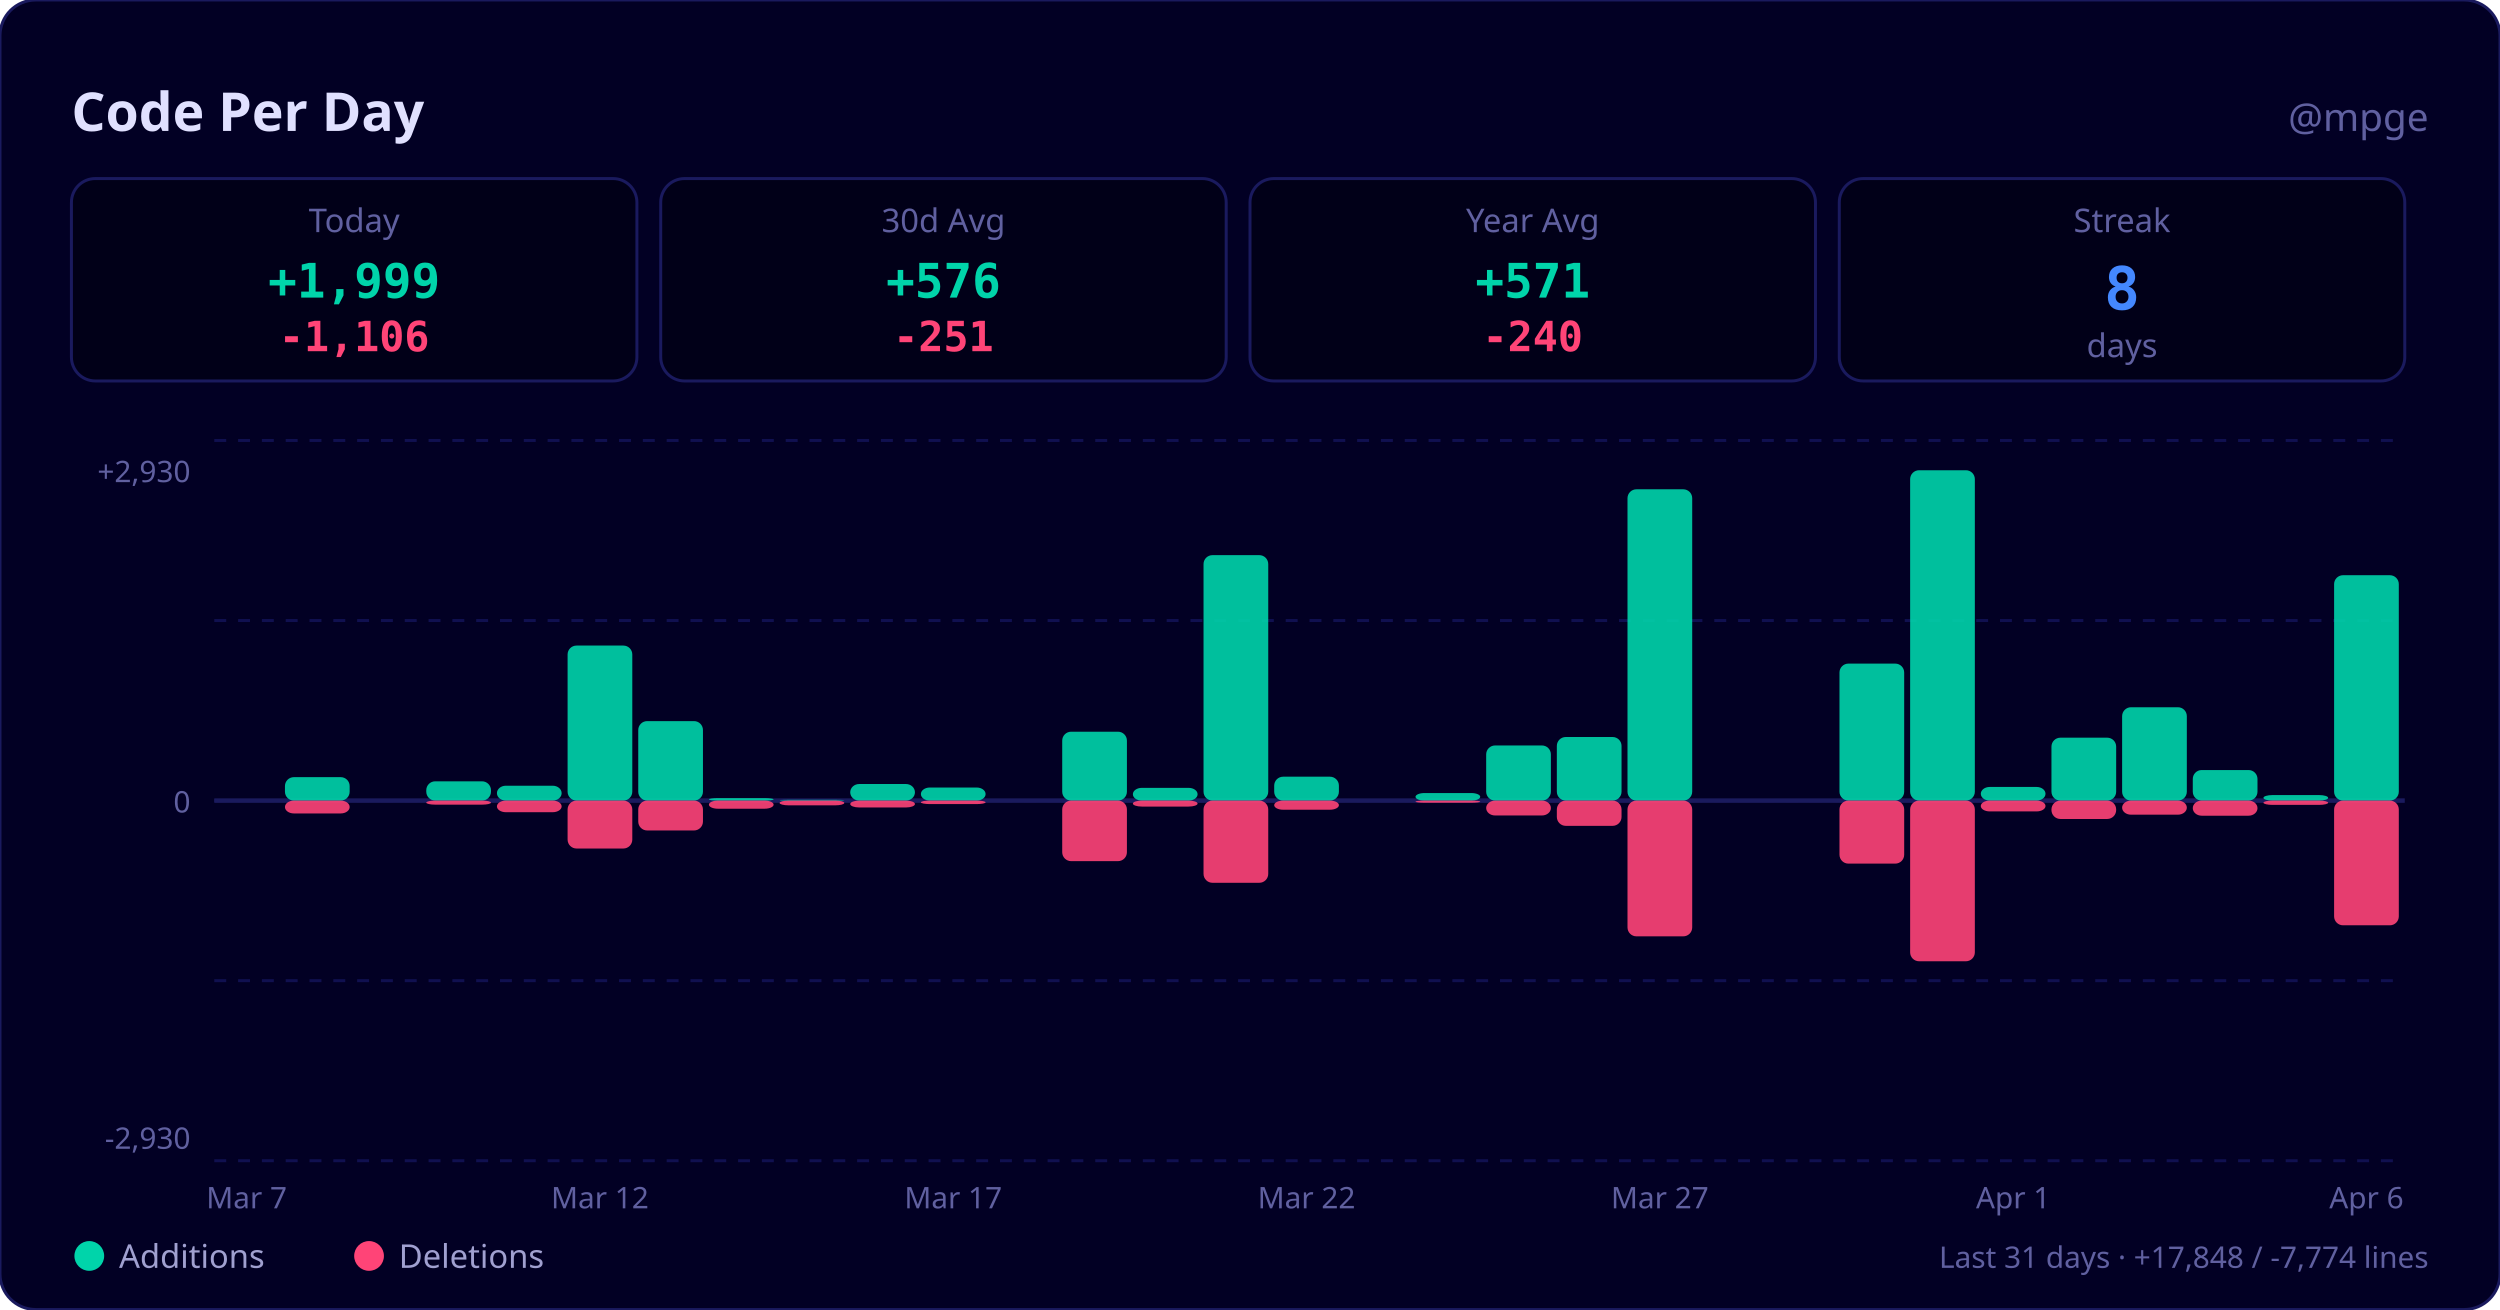
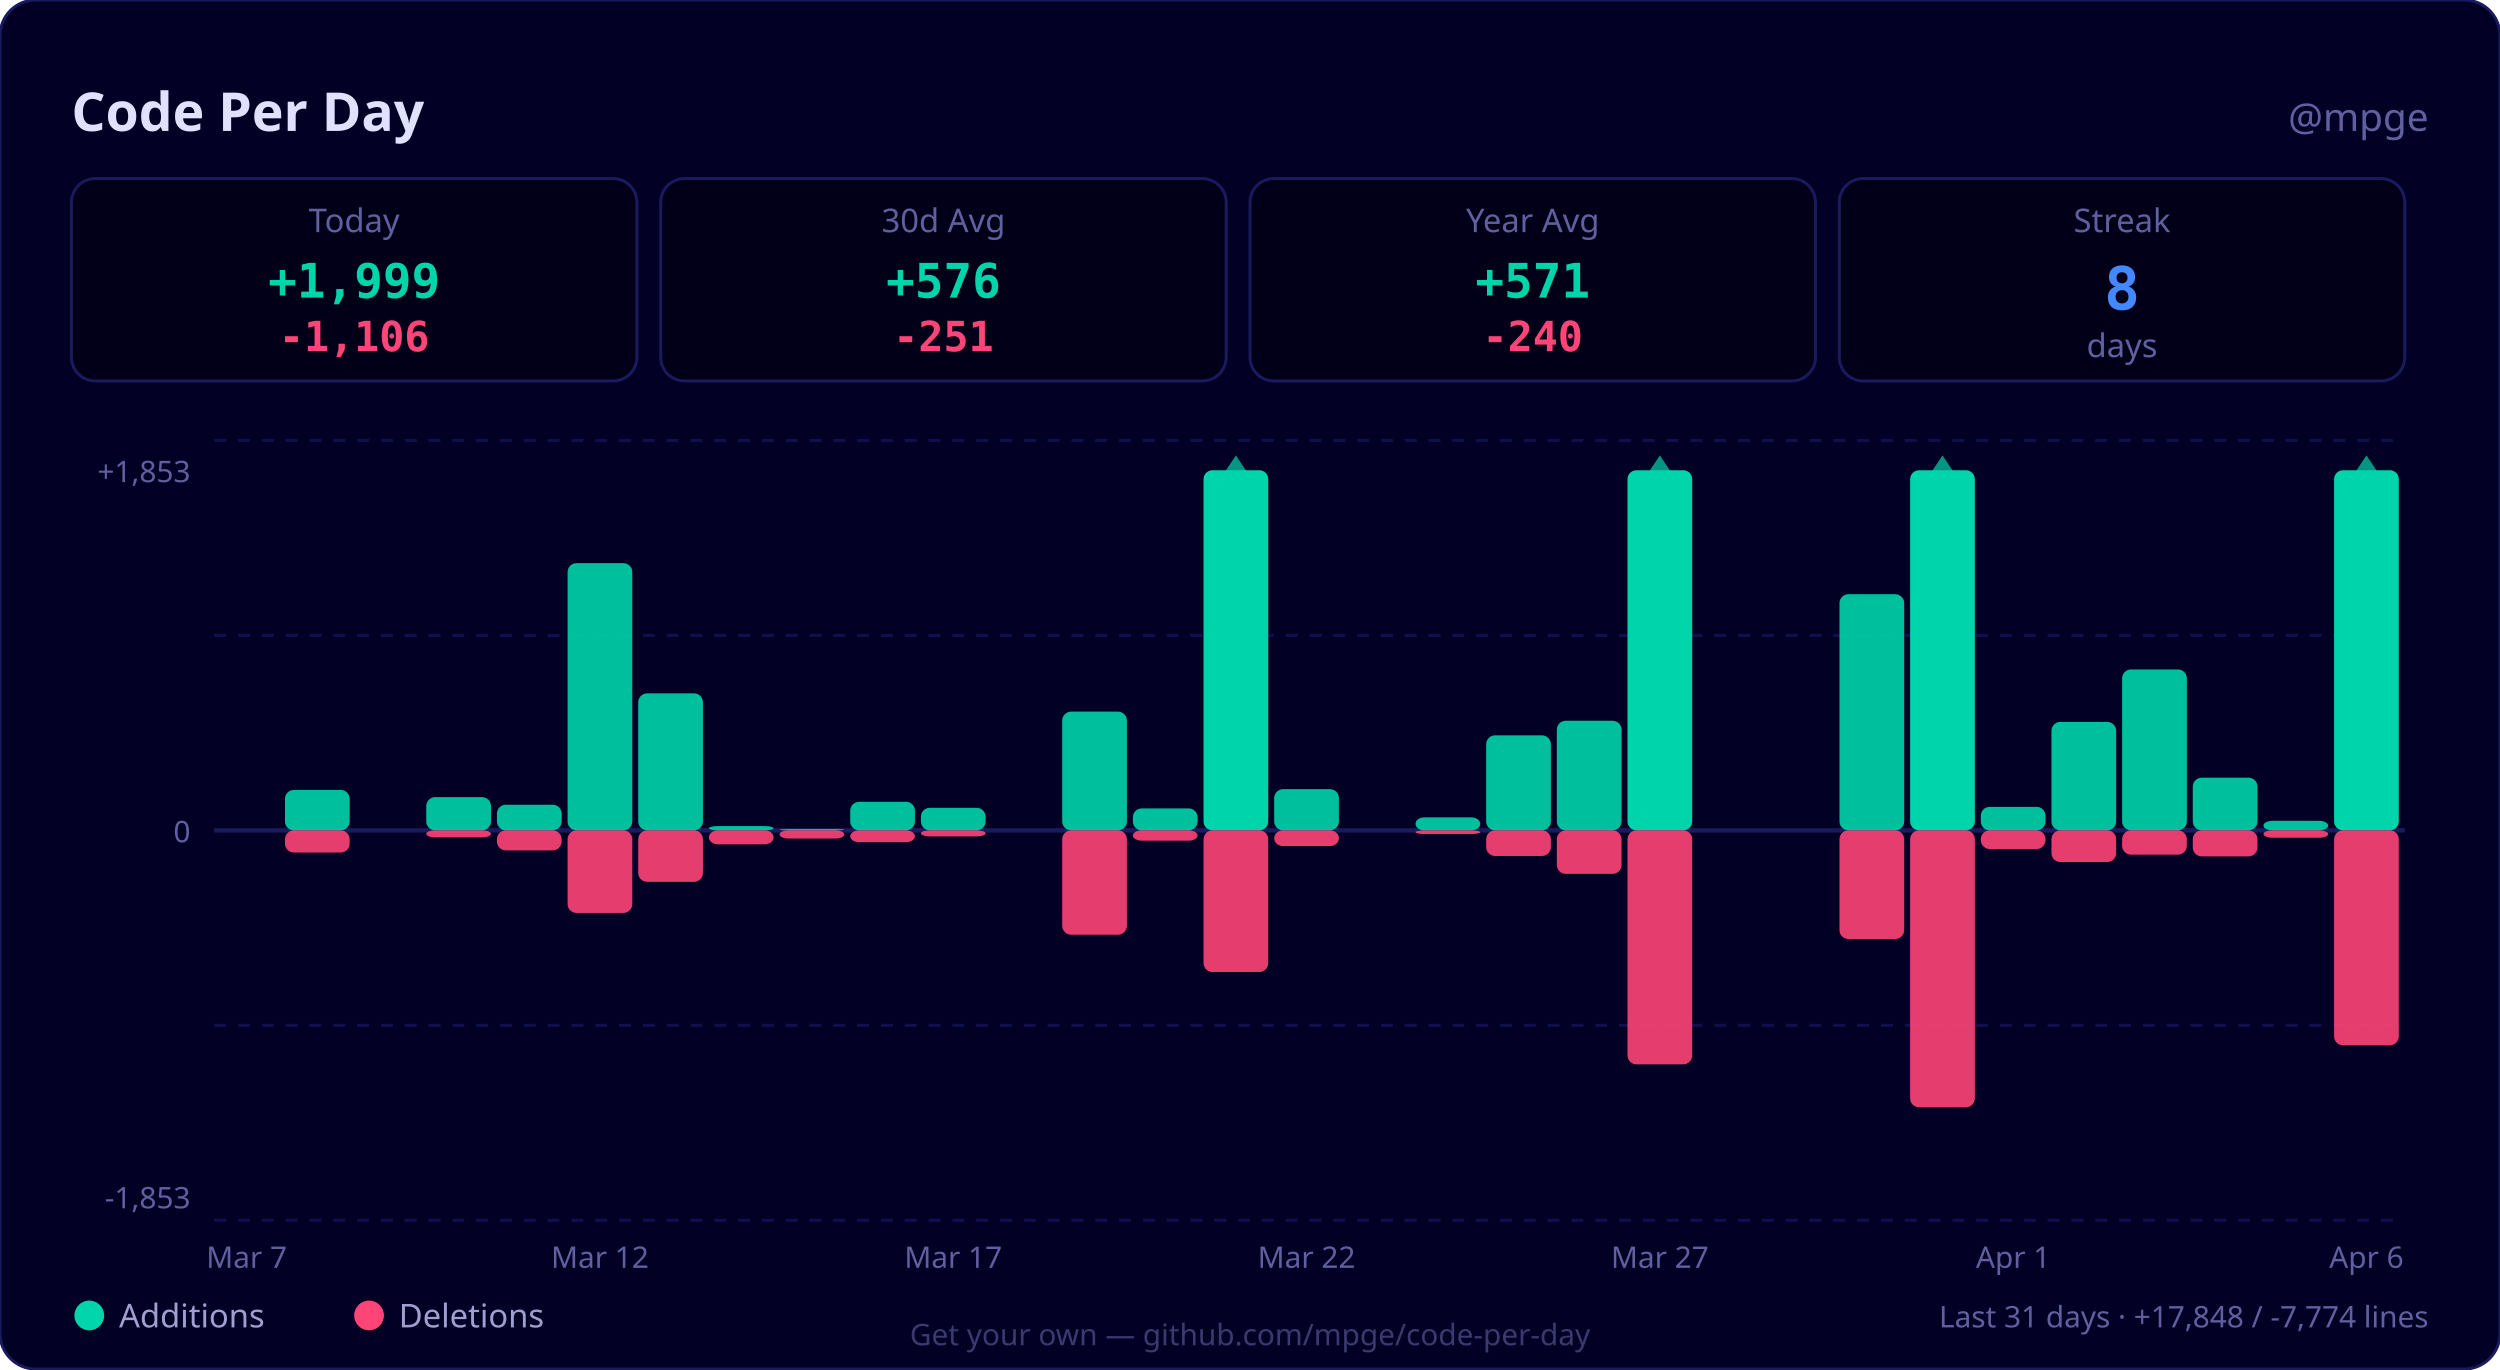
- <svg xmlns="http://www.w3.org/2000/svg" width="840" height="440" viewBox="0 0 840 440">
+ <svg xmlns="http://www.w3.org/2000/svg" width="840" height="460" viewBox="0 0 840 460">
  <style>
      @keyframes fadeInUp {
        from { opacity: 0; transform: translateY(12px); }
        to   { opacity: 1; transform: translateY(0); }
      }
      @keyframes growBar {
        from { transform: scaleY(0); }
        to   { transform: scaleY(1); }
      }
      .cpd-header  { animation: fadeInUp 0.5s ease both; }
      .cpd-stats   { animation: fadeInUp 0.5s ease 0.15s both; }
      .cpd-chart   { animation: fadeInUp 0.5s ease 0.3s both; }
      .cpd-legend  { animation: fadeInUp 0.5s ease 0.45s both; }
    </style>
-   <rect width="840" height="440" rx="12" fill="#020024" stroke="#1a1a5e" stroke-width="1" />
+   <rect width="840" height="460" rx="12" fill="#020024" stroke="#1a1a5e" stroke-width="1" />
  <g class="cpd-header">
-     <text x="24" y="44" fill="#e0e0ff" font-size="18" font-family="'Segoe UI', sans-serif" font-weight="700">Code Per Day</text>
+     <a href="https://github.com/mpge/code-per-day" target="_blank">
+       <text x="24" y="44" fill="#e0e0ff" font-size="18" font-family="'Segoe UI', sans-serif" font-weight="700">Code Per Day</text>
+     </a>
    <text x="816" y="44" fill="#6060a0" font-size="13" font-family="'Segoe UI', sans-serif" text-anchor="end" font-weight="500">@mpge</text>
  </g>
  <g class="cpd-stats">
    <rect x="24" y="60" width="190" height="68" rx="8" fill="#010018" stroke="#1a1a5e" stroke-width="1" />
    <text x="119" y="78" fill="#6060a0" font-size="11" font-family="'Segoe UI', sans-serif" text-anchor="middle" font-weight="500">Today</text>
    <text x="119" y="100" fill="#00d4aa" font-size="16" font-family="'Segoe UI Mono', 'Cascadia Code', monospace" text-anchor="middle" font-weight="700">+1,999</text>
    <text x="119" y="118" fill="#ff4477" font-size="14" font-family="'Segoe UI Mono', 'Cascadia Code', monospace" text-anchor="middle" font-weight="600">-1,106</text>
    <rect x="222" y="60" width="190" height="68" rx="8" fill="#010018" stroke="#1a1a5e" stroke-width="1" />
    <text x="317" y="78" fill="#6060a0" font-size="11" font-family="'Segoe UI', sans-serif" text-anchor="middle" font-weight="500">30d Avg</text>
    <text x="317" y="100" fill="#00d4aa" font-size="16" font-family="'Segoe UI Mono', 'Cascadia Code', monospace" text-anchor="middle" font-weight="700">+576</text>
    <text x="317" y="118" fill="#ff4477" font-size="14" font-family="'Segoe UI Mono', 'Cascadia Code', monospace" text-anchor="middle" font-weight="600">-251</text>
    <rect x="420" y="60" width="190" height="68" rx="8" fill="#010018" stroke="#1a1a5e" stroke-width="1" />
    <text x="515" y="78" fill="#6060a0" font-size="11" font-family="'Segoe UI', sans-serif" text-anchor="middle" font-weight="500">Year Avg</text>
    <text x="515" y="100" fill="#00d4aa" font-size="16" font-family="'Segoe UI Mono', 'Cascadia Code', monospace" text-anchor="middle" font-weight="700">+571</text>
    <text x="515" y="118" fill="#ff4477" font-size="14" font-family="'Segoe UI Mono', 'Cascadia Code', monospace" text-anchor="middle" font-weight="600">-240</text>
    <rect x="618" y="60" width="190" height="68" rx="8" fill="#010018" stroke="#1a1a5e" stroke-width="1" />
    <text x="713" y="78" fill="#6060a0" font-size="11" font-family="'Segoe UI', sans-serif" text-anchor="middle" font-weight="500">Streak</text>
    <text x="713" y="104" fill="#4488ff" font-size="20" font-family="'Segoe UI Mono', 'Cascadia Code', monospace" text-anchor="middle" font-weight="700">8</text>
    <text x="713" y="120" fill="#6060a0" font-size="11" font-family="'Segoe UI', sans-serif" text-anchor="middle">days</text>
  </g>
  <g class="cpd-chart">
    <line x1="72" y1="148" x2="808" y2="148" stroke="#101050" stroke-width="1" stroke-dasharray="4,4" />
-     <line x1="72" y1="208.5" x2="808" y2="208.5" stroke="#101050" stroke-width="1" stroke-dasharray="4,4" />
-     <line x1="72" y1="269" x2="808" y2="269" stroke="#101050" stroke-width="1" stroke-dasharray="4,4" />
-     <line x1="72" y1="329.5" x2="808" y2="329.5" stroke="#101050" stroke-width="1" stroke-dasharray="4,4" />
-     <line x1="72" y1="390" x2="808" y2="390" stroke="#101050" stroke-width="1" stroke-dasharray="4,4" />
-     <line x1="72" y1="269" x2="808" y2="269" stroke="#1a1a5e" stroke-width="1.5" />
-     <text x="64" y="162" fill="#6060a0" font-size="10" font-family="'Segoe UI', sans-serif" text-anchor="end">+2,930</text>
-     <text x="64" y="386" fill="#6060a0" font-size="10" font-family="'Segoe UI', sans-serif" text-anchor="end">-2,930</text>
-     <text x="64" y="273" fill="#6060a0" font-size="10" font-family="'Segoe UI', sans-serif" text-anchor="end">0</text>
-     <rect x="95.742" y="261.12" width="21.742" height="7.88" fill="#00d4aa" rx="3" opacity="0.9" />
-     <rect x="95.742" y="269" width="21.742" height="4.319" fill="#ff4477" rx="3" opacity="0.9" />
-     <rect x="143.226" y="262.522" width="21.742" height="6.478" fill="#00d4aa" rx="3" opacity="0.9" />
-     <rect x="143.226" y="269" width="21.742" height="1.364" fill="#ff4477" rx="3" opacity="0.9" />
-     <rect x="166.968" y="263.999" width="21.742" height="5.001" fill="#00d4aa" rx="3" opacity="0.9" />
-     <rect x="166.968" y="269" width="21.742" height="3.902" fill="#ff4477" rx="3" opacity="0.9" />
-     <rect x="190.71" y="216.91" width="21.742" height="52.09" fill="#00d4aa" rx="3" opacity="0.9" />
-     <rect x="190.71" y="269" width="21.742" height="16.101" fill="#ff4477" rx="3" opacity="0.9" />
-     <rect x="214.452" y="242.292" width="21.742" height="26.708" fill="#00d4aa" rx="3" opacity="0.9" />
-     <rect x="214.452" y="269" width="21.742" height="10.039" fill="#ff4477" rx="3" opacity="0.9" />
-     <rect x="238.194" y="268.167" width="21.742" height="0.833" fill="#00d4aa" rx="3" opacity="0.9" />
-     <rect x="238.194" y="269" width="21.742" height="2.728" fill="#ff4477" rx="3" opacity="0.9" />
-     <rect x="261.935" y="268.735" width="21.742" height="0.265" fill="#00d4aa" rx="3" opacity="0.9" />
-     <rect x="261.935" y="269" width="21.742" height="1.591" fill="#ff4477" rx="3" opacity="0.9" />
-     <rect x="285.677" y="263.431" width="21.742" height="5.569" fill="#00d4aa" rx="3" opacity="0.9" />
-     <rect x="285.677" y="269" width="21.742" height="2.311" fill="#ff4477" rx="3" opacity="0.9" />
-     <rect x="309.419" y="264.605" width="21.742" height="4.395" fill="#00d4aa" rx="3" opacity="0.9" />
-     <rect x="309.419" y="269" width="21.742" height="1.174" fill="#ff4477" rx="3" opacity="0.9" />
-     <rect x="356.903" y="245.853" width="21.742" height="23.147" fill="#00d4aa" rx="3" opacity="0.9" />
-     <rect x="356.903" y="269" width="21.742" height="20.344" fill="#ff4477" rx="3" opacity="0.9" />
-     <rect x="380.645" y="264.719" width="21.742" height="4.281" fill="#00d4aa" rx="3" opacity="0.9" />
-     <rect x="380.645" y="269" width="21.742" height="2.008" fill="#ff4477" rx="3" opacity="0.9" />
-     <rect x="404.387" y="186.527" width="21.742" height="82.473" fill="#00d4aa" rx="3" opacity="0.9" />
-     <rect x="404.387" y="269" width="21.742" height="27.617" fill="#ff4477" rx="3" opacity="0.9" />
-     <rect x="428.129" y="260.969" width="21.742" height="8.031" fill="#00d4aa" rx="3" opacity="0.9" />
-     <rect x="428.129" y="269" width="21.742" height="3.069" fill="#ff4477" rx="3" opacity="0.9" />
-     <rect x="475.613" y="266.462" width="21.742" height="2.538" fill="#00d4aa" rx="3" opacity="0.9" />
-     <rect x="475.613" y="269" width="21.742" height="0.72" fill="#ff4477" rx="3" opacity="0.9" />
-     <rect x="499.355" y="250.475" width="21.742" height="18.525" fill="#00d4aa" rx="3" opacity="0.9" />
-     <rect x="499.355" y="269" width="21.742" height="5.001" fill="#ff4477" rx="3" opacity="0.9" />
-     <rect x="523.097" y="247.633" width="21.742" height="21.367" fill="#00d4aa" rx="3" opacity="0.9" />
-     <rect x="523.097" y="269" width="21.742" height="8.486" fill="#ff4477" rx="3" opacity="0.9" />
-     <rect x="546.839" y="164.402" width="21.742" height="104.598" fill="#00d4aa" rx="3" opacity="0.9" />
-     <rect x="546.839" y="269" width="21.742" height="45.612" fill="#ff4477" rx="3" opacity="0.9" />
-     <rect x="618.065" y="222.971" width="21.742" height="46.029" fill="#00d4aa" rx="3" opacity="0.9" />
-     <rect x="618.065" y="269" width="21.742" height="21.177" fill="#ff4477" rx="3" opacity="0.9" />
-     <rect x="641.806" y="158" width="21.742" height="111" fill="#00d4aa" rx="3" opacity="0.9" />
-     <rect x="641.806" y="269" width="21.742" height="53.985" fill="#ff4477" rx="3" opacity="0.9" />
-     <rect x="665.548" y="264.416" width="21.742" height="4.584" fill="#00d4aa" rx="3" opacity="0.9" />
-     <rect x="665.548" y="269" width="21.742" height="3.637" fill="#ff4477" rx="3" opacity="0.9" />
-     <rect x="689.29" y="247.861" width="21.742" height="21.139" fill="#00d4aa" rx="3" opacity="0.9" />
-     <rect x="689.29" y="269" width="21.742" height="6.175" fill="#ff4477" rx="3" opacity="0.9" />
-     <rect x="713.032" y="237.632" width="21.742" height="31.368" fill="#00d4aa" rx="3" opacity="0.9" />
-     <rect x="713.032" y="269" width="21.742" height="4.735" fill="#ff4477" rx="3" opacity="0.9" />
-     <rect x="736.774" y="258.733" width="21.742" height="10.267" fill="#00d4aa" rx="3" opacity="0.9" />
-     <rect x="736.774" y="269" width="21.742" height="5.076" fill="#ff4477" rx="3" opacity="0.9" />
-     <rect x="760.516" y="267.144" width="21.742" height="1.856" fill="#00d4aa" rx="3" opacity="0.9" />
-     <rect x="760.516" y="269" width="21.742" height="1.44" fill="#ff4477" rx="3" opacity="0.9" />
-     <rect x="784.258" y="193.27" width="21.742" height="75.73" fill="#00d4aa" rx="3" opacity="0.9" />
-     <rect x="784.258" y="269" width="21.742" height="41.9" fill="#ff4477" rx="3" opacity="0.9" />
-     <text x="82.871" y="406" fill="#6060a0" font-size="10" font-family="'Segoe UI', sans-serif" text-anchor="middle">Mar 7</text>
-     <text x="201.581" y="406" fill="#6060a0" font-size="10" font-family="'Segoe UI', sans-serif" text-anchor="middle">Mar 12</text>
-     <text x="320.29" y="406" fill="#6060a0" font-size="10" font-family="'Segoe UI', sans-serif" text-anchor="middle">Mar 17</text>
-     <text x="439" y="406" fill="#6060a0" font-size="10" font-family="'Segoe UI', sans-serif" text-anchor="middle">Mar 22</text>
-     <text x="557.71" y="406" fill="#6060a0" font-size="10" font-family="'Segoe UI', sans-serif" text-anchor="middle">Mar 27</text>
-     <text x="676.419" y="406" fill="#6060a0" font-size="10" font-family="'Segoe UI', sans-serif" text-anchor="middle">Apr 1</text>
-     <text x="795.129" y="406" fill="#6060a0" font-size="10" font-family="'Segoe UI', sans-serif" text-anchor="middle">Apr 6</text>
+     <line x1="72" y1="213.5" x2="808" y2="213.5" stroke="#101050" stroke-width="1" stroke-dasharray="4,4" />
+     <line x1="72" y1="279" x2="808" y2="279" stroke="#101050" stroke-width="1" stroke-dasharray="4,4" />
+     <line x1="72" y1="344.5" x2="808" y2="344.5" stroke="#101050" stroke-width="1" stroke-dasharray="4,4" />
+     <line x1="72" y1="410" x2="808" y2="410" stroke="#101050" stroke-width="1" stroke-dasharray="4,4" />
+     <line x1="72" y1="279" x2="808" y2="279" stroke="#1a1a5e" stroke-width="1.5" />
+     <text x="64" y="162" fill="#6060a0" font-size="10" font-family="'Segoe UI', sans-serif" text-anchor="end">+1,853</text>
+     <text x="64" y="406" fill="#6060a0" font-size="10" font-family="'Segoe UI', sans-serif" text-anchor="end">-1,853</text>
+     <text x="64" y="283" fill="#6060a0" font-size="10" font-family="'Segoe UI', sans-serif" text-anchor="end">0</text>
+     <rect x="95.742" y="265.418" width="21.742" height="13.582" fill="#00d4aa" rx="3" opacity="0.9" />
+     <rect x="95.742" y="279" width="21.742" height="7.444" fill="#ff4477" rx="3" opacity="0.9" />
+     <rect x="143.226" y="267.834" width="21.742" height="11.166" fill="#00d4aa" rx="3" opacity="0.9" />
+     <rect x="143.226" y="279" width="21.742" height="2.351" fill="#ff4477" rx="3" opacity="0.9" />
+     <rect x="166.968" y="270.38" width="21.742" height="8.62" fill="#00d4aa" rx="3" opacity="0.9" />
+     <rect x="166.968" y="279" width="21.742" height="6.726" fill="#ff4477" rx="3" opacity="0.9" />
+     <rect x="190.71" y="189.213" width="21.742" height="89.787" fill="#00d4aa" rx="3" opacity="0.9" />
+     <rect x="190.71" y="279" width="21.742" height="27.752" fill="#ff4477" rx="3" opacity="0.9" />
+     <rect x="214.452" y="232.964" width="21.742" height="46.036" fill="#00d4aa" rx="3" opacity="0.9" />
+     <rect x="214.452" y="279" width="21.742" height="17.304" fill="#ff4477" rx="3" opacity="0.9" />
+     <rect x="238.194" y="277.563" width="21.742" height="1.437" fill="#00d4aa" rx="3" opacity="0.9" />
+     <rect x="238.194" y="279" width="21.742" height="4.702" fill="#ff4477" rx="3" opacity="0.9" />
+     <rect x="261.935" y="278.543" width="21.742" height="0.457" fill="#00d4aa" rx="3" opacity="0.9" />
+     <rect x="261.935" y="279" width="21.742" height="2.743" fill="#ff4477" rx="3" opacity="0.9" />
+     <rect x="285.677" y="269.401" width="21.742" height="9.599" fill="#00d4aa" rx="3" opacity="0.9" />
+     <rect x="285.677" y="279" width="21.742" height="3.983" fill="#ff4477" rx="3" opacity="0.9" />
+     <rect x="309.419" y="271.425" width="21.742" height="7.575" fill="#00d4aa" rx="3" opacity="0.9" />
+     <rect x="309.419" y="279" width="21.742" height="2.024" fill="#ff4477" rx="3" opacity="0.9" />
+     <rect x="356.903" y="239.102" width="21.742" height="39.898" fill="#00d4aa" rx="3" opacity="0.9" />
+     <rect x="356.903" y="279" width="21.742" height="35.066" fill="#ff4477" rx="3" opacity="0.9" />
+     <rect x="380.645" y="271.621" width="21.742" height="7.379" fill="#00d4aa" rx="3" opacity="0.9" />
+     <rect x="380.645" y="279" width="21.742" height="3.461" fill="#ff4477" rx="3" opacity="0.9" />
+     <rect x="404.387" y="158" width="21.742" height="121" fill="#00d4aa" rx="3" opacity="1" />
+     <polygon points="411.258,159 419.258,159 415.258,153" fill="#00d4aa" opacity="0.7" />
+     <rect x="404.387" y="279" width="21.742" height="47.603" fill="#ff4477" rx="3" opacity="0.9" />
+     <rect x="428.129" y="265.157" width="21.742" height="13.843" fill="#00d4aa" rx="3" opacity="0.9" />
+     <rect x="428.129" y="279" width="21.742" height="5.289" fill="#ff4477" rx="3" opacity="0.9" />
+     <rect x="475.613" y="274.625" width="21.742" height="4.375" fill="#00d4aa" rx="3" opacity="0.9" />
+     <rect x="475.613" y="279" width="21.742" height="1.241" fill="#ff4477" rx="3" opacity="0.9" />
+     <rect x="499.355" y="247.069" width="21.742" height="31.931" fill="#00d4aa" rx="3" opacity="0.9" />
+     <rect x="499.355" y="279" width="21.742" height="8.62" fill="#ff4477" rx="3" opacity="0.9" />
+     <rect x="523.097" y="242.171" width="21.742" height="36.829" fill="#00d4aa" rx="3" opacity="0.9" />
+     <rect x="523.097" y="279" width="21.742" height="14.627" fill="#ff4477" rx="3" opacity="0.9" />
+     <rect x="546.839" y="158" width="21.742" height="121" fill="#00d4aa" rx="3" opacity="1" />
+     <polygon points="553.71,159 561.71,159 557.71,153" fill="#00d4aa" opacity="0.7" />
+     <rect x="546.839" y="279" width="21.742" height="78.621" fill="#ff4477" rx="3" opacity="0.9" />
+     <rect x="618.065" y="199.661" width="21.742" height="79.339" fill="#00d4aa" rx="3" opacity="0.9" />
+     <rect x="618.065" y="279" width="21.742" height="36.502" fill="#ff4477" rx="3" opacity="0.9" />
+     <rect x="641.806" y="158" width="21.742" height="121" fill="#00d4aa" rx="3" opacity="1" />
+     <polygon points="648.677,159 656.677,159 652.677,153" fill="#00d4aa" opacity="0.7" />
+     <rect x="641.806" y="279" width="21.742" height="93.052" fill="#ff4477" rx="3" opacity="0.9" />
+     <rect x="665.548" y="271.099" width="21.742" height="7.901" fill="#00d4aa" rx="3" opacity="0.9" />
+     <rect x="665.548" y="279" width="21.742" height="6.269" fill="#ff4477" rx="3" opacity="0.9" />
+     <rect x="689.29" y="242.563" width="21.742" height="36.437" fill="#00d4aa" rx="3" opacity="0.9" />
+     <rect x="689.29" y="279" width="21.742" height="10.644" fill="#ff4477" rx="3" opacity="0.9" />
+     <rect x="713.032" y="224.932" width="21.742" height="54.068" fill="#00d4aa" rx="3" opacity="0.9" />
+     <rect x="713.032" y="279" width="21.742" height="8.162" fill="#ff4477" rx="3" opacity="0.9" />
+     <rect x="736.774" y="261.304" width="21.742" height="17.696" fill="#00d4aa" rx="3" opacity="0.9" />
+     <rect x="736.774" y="279" width="21.742" height="8.75" fill="#ff4477" rx="3" opacity="0.9" />
+     <rect x="760.516" y="275.8" width="21.742" height="3.2" fill="#00d4aa" rx="3" opacity="0.9" />
+     <rect x="760.516" y="279" width="21.742" height="2.481" fill="#ff4477" rx="3" opacity="0.9" />
+     <rect x="784.258" y="158" width="21.742" height="121" fill="#00d4aa" rx="3" opacity="1" />
+     <polygon points="791.129,159 799.129,159 795.129,153" fill="#00d4aa" opacity="0.7" />
+     <rect x="784.258" y="279" width="21.742" height="72.221" fill="#ff4477" rx="3" opacity="0.9" />
+     <text x="82.871" y="426" fill="#6060a0" font-size="10" font-family="'Segoe UI', sans-serif" text-anchor="middle">Mar 7</text>
+     <text x="201.581" y="426" fill="#6060a0" font-size="10" font-family="'Segoe UI', sans-serif" text-anchor="middle">Mar 12</text>
+     <text x="320.29" y="426" fill="#6060a0" font-size="10" font-family="'Segoe UI', sans-serif" text-anchor="middle">Mar 17</text>
+     <text x="439" y="426" fill="#6060a0" font-size="10" font-family="'Segoe UI', sans-serif" text-anchor="middle">Mar 22</text>
+     <text x="557.71" y="426" fill="#6060a0" font-size="10" font-family="'Segoe UI', sans-serif" text-anchor="middle">Mar 27</text>
+     <text x="676.419" y="426" fill="#6060a0" font-size="10" font-family="'Segoe UI', sans-serif" text-anchor="middle">Apr 1</text>
+     <text x="795.129" y="426" fill="#6060a0" font-size="10" font-family="'Segoe UI', sans-serif" text-anchor="middle">Apr 6</text>
  </g>
  <g class="cpd-legend">
-     <circle cx="30" cy="422" r="5" fill="#00d4aa" />
-     <text x="40" y="426" fill="#a0a0d0" font-size="11" font-family="'Segoe UI', sans-serif">Additions</text>
-     <circle cx="124" cy="422" r="5" fill="#ff4477" />
-     <text x="134" y="426" fill="#a0a0d0" font-size="11" font-family="'Segoe UI', sans-serif">Deletions</text>
-     <text x="816" y="426" fill="#6060a0" font-size="10" font-family="'Segoe UI', sans-serif" text-anchor="end">Last 31 days · +17,848 / -7,774 lines</text>
+     <circle cx="30" cy="442" r="5" fill="#00d4aa" />
+     <text x="40" y="446" fill="#a0a0d0" font-size="11" font-family="'Segoe UI', sans-serif">Additions</text>
+     <circle cx="124" cy="442" r="5" fill="#ff4477" />
+     <text x="134" y="446" fill="#a0a0d0" font-size="11" font-family="'Segoe UI', sans-serif">Deletions</text>
+     <text x="816" y="446" fill="#6060a0" font-size="10" font-family="'Segoe UI', sans-serif" text-anchor="end">Last 31 days · +17,848 / -7,774 lines</text>
  </g>
+   <a href="https://github.com/mpge/code-per-day" target="_blank">
+     <text x="420" y="452" fill="#6060a0" font-size="10" font-family="'Segoe UI', sans-serif" text-anchor="middle" opacity="0.6">Get your own — github.com/mpge/code-per-day</text>
+   </a>
</svg>
